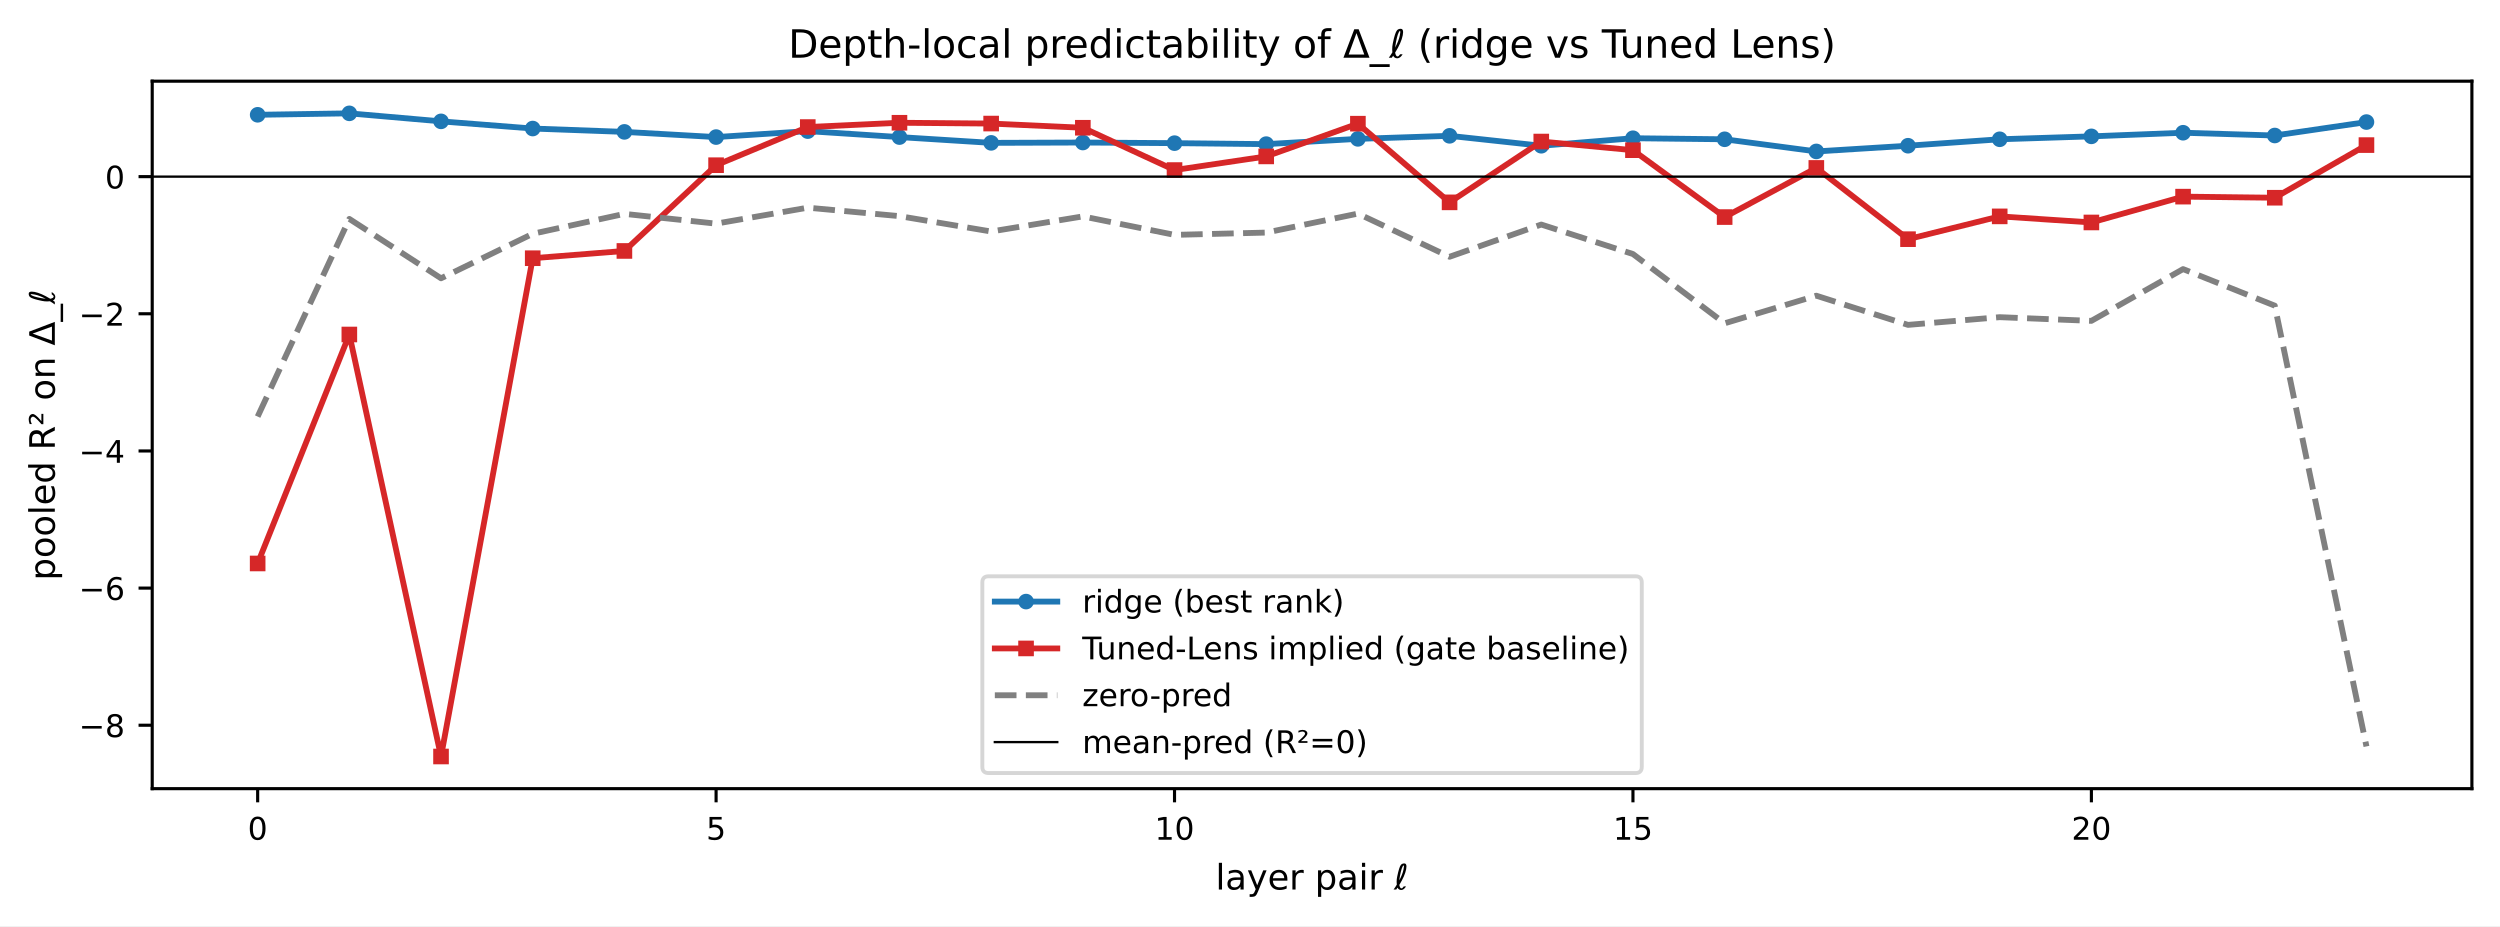
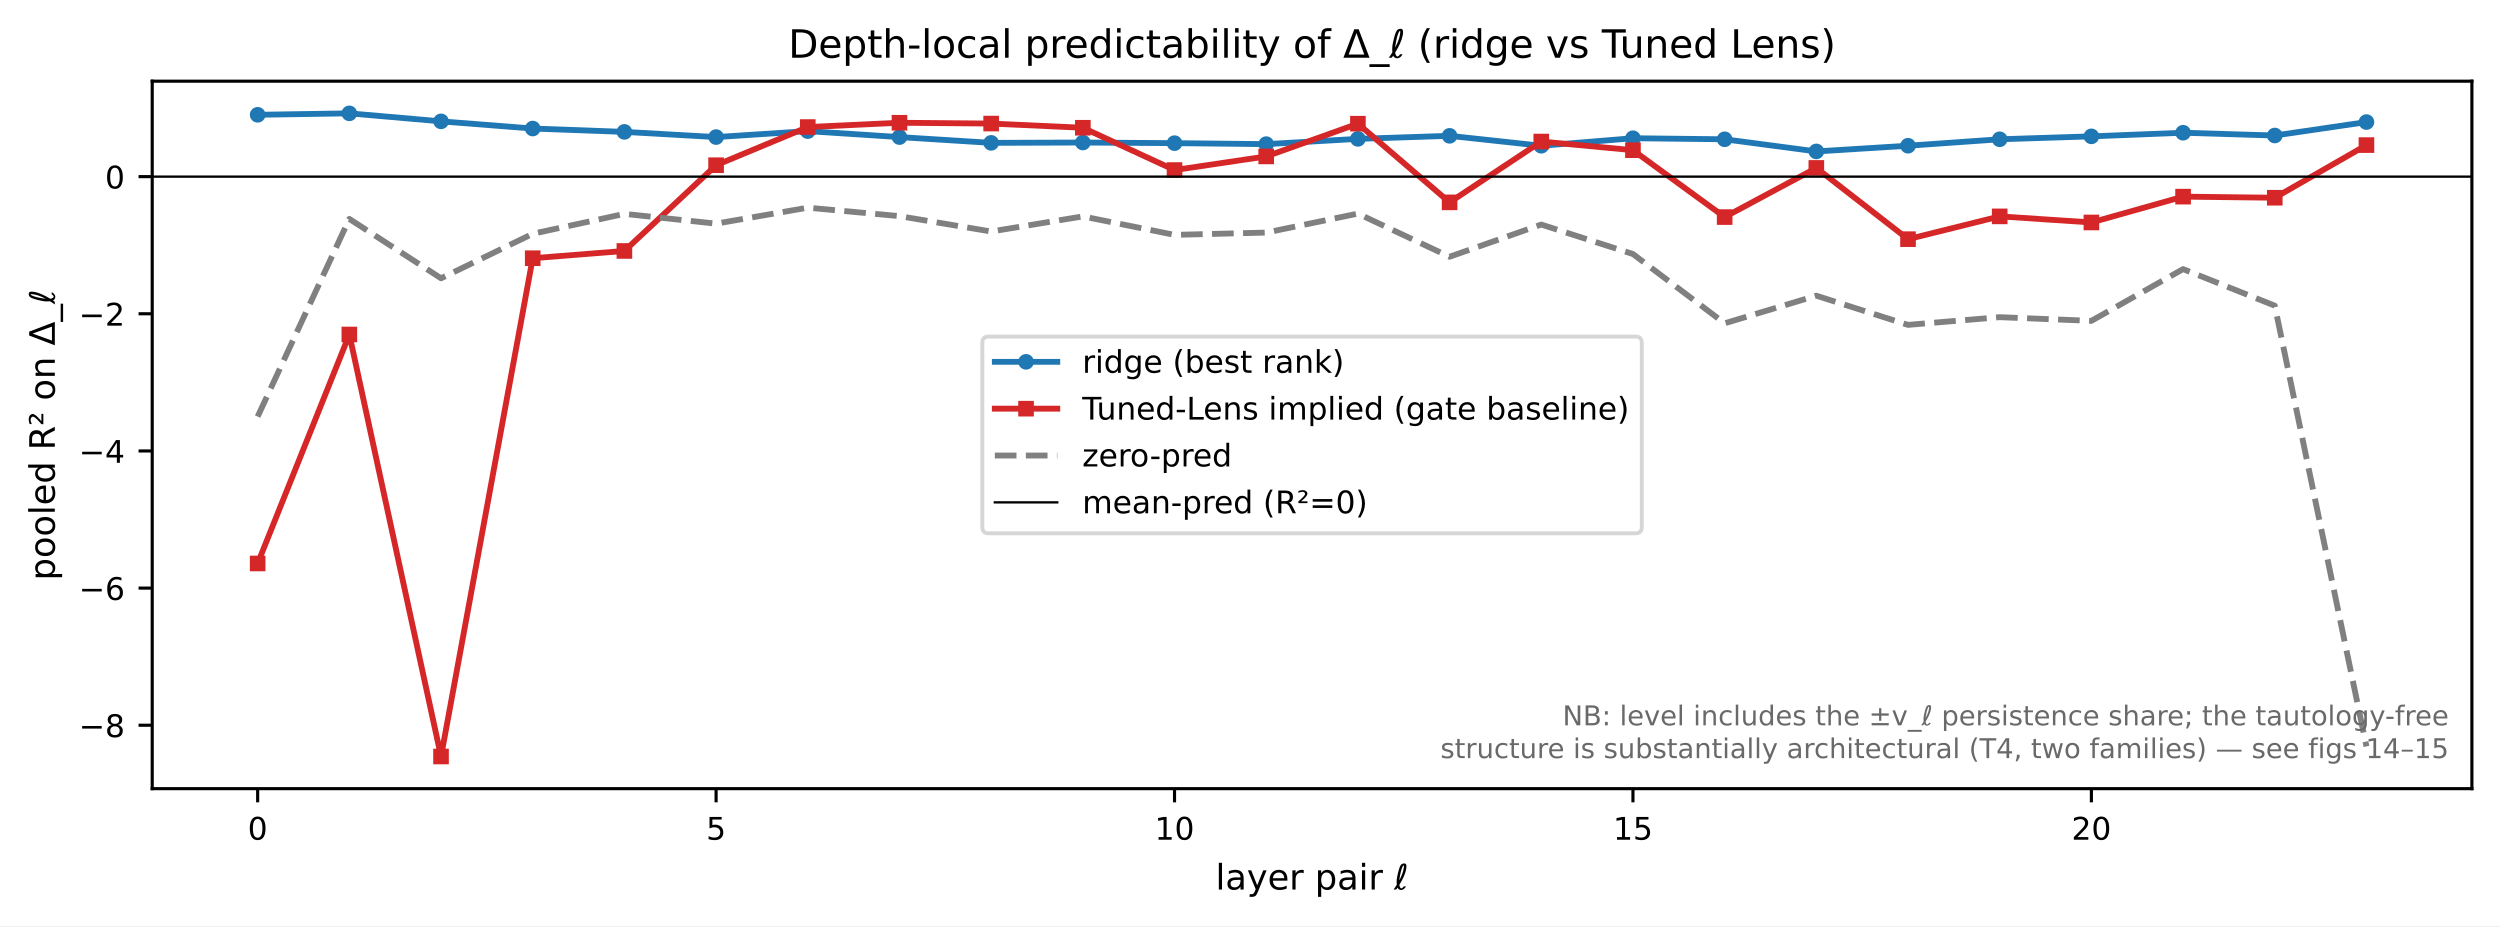
<svg xmlns="http://www.w3.org/2000/svg" xmlns:xlink="http://www.w3.org/1999/xlink" width="640.451pt" height="237.239pt" viewBox="0 0 640.451 237.239" version="1.1">
  <defs>
    <style type="text/css">*{stroke-linejoin: round; stroke-linecap: butt}</style>
  </defs>
  <g id="figure_1">
    <g id="patch_1">
      <path d="M 0 237.239  L 640.451 237.239  L 640.451 0  L 0 0  z " style="fill: #ffffff" />
    </g>
    <g id="axes_1">
      <g id="patch_2">
        <path d="M 38.994 202.039  L 633.251 202.039  L 633.251 20.798  L 38.994 20.798  z " style="fill: #ffffff" />
      </g>
      <g id="matplotlib.axis_1">
        <g id="xtick_1">
          <g id="line2d_1">
            <defs>
              <path id="m513581c044" d="M 0 0  L 0 3.5  " style="stroke: #000000; stroke-width: 0.8" />
            </defs>
            <g>
              <use xlink:href="#m513581c044" x="66.006" y="202.039" style="stroke: #000000; stroke-width: 0.8" />
            </g>
          </g>
          <g id="text_1">
            <text style="font-size: 8px; font-family: 'DejaVu Sans', 'Bitstream Vera Sans', 'Computer Modern Sans Serif', 'Lucida Grande', 'Verdana', 'Geneva', 'Lucid', 'Arial', 'Helvetica', 'Avant Garde', sans-serif; text-anchor: middle" x="66.006" y="215.117" transform="rotate(-0 66.00609 215.1168)">0</text>
          </g>
        </g>
        <g id="xtick_2">
          <g id="line2d_2">
            <g>
              <use xlink:href="#m513581c044" x="183.448" y="202.039" style="stroke: #000000; stroke-width: 0.8" />
            </g>
          </g>
          <g id="text_2">
            <text style="font-size: 8px; font-family: 'DejaVu Sans', 'Bitstream Vera Sans', 'Computer Modern Sans Serif', 'Lucida Grande', 'Verdana', 'Geneva', 'Lucid', 'Arial', 'Helvetica', 'Avant Garde', sans-serif; text-anchor: middle" x="183.448" y="215.117" transform="rotate(-0 183.448 215.1168)">5</text>
          </g>
        </g>
        <g id="xtick_3">
          <g id="line2d_3">
            <g>
              <use xlink:href="#m513581c044" x="300.89" y="202.039" style="stroke: #000000; stroke-width: 0.8" />
            </g>
          </g>
          <g id="text_3">
            <text style="font-size: 8px; font-family: 'DejaVu Sans', 'Bitstream Vera Sans', 'Computer Modern Sans Serif', 'Lucida Grande', 'Verdana', 'Geneva', 'Lucid', 'Arial', 'Helvetica', 'Avant Garde', sans-serif; text-anchor: middle" x="300.89" y="215.117" transform="rotate(-0 300.8899 215.1168)">10</text>
          </g>
        </g>
        <g id="xtick_4">
          <g id="line2d_4">
            <g>
              <use xlink:href="#m513581c044" x="418.332" y="202.039" style="stroke: #000000; stroke-width: 0.8" />
            </g>
          </g>
          <g id="text_4">
            <text style="font-size: 8px; font-family: 'DejaVu Sans', 'Bitstream Vera Sans', 'Computer Modern Sans Serif', 'Lucida Grande', 'Verdana', 'Geneva', 'Lucid', 'Arial', 'Helvetica', 'Avant Garde', sans-serif; text-anchor: middle" x="418.332" y="215.117" transform="rotate(-0 418.3318 215.1168)">15</text>
          </g>
        </g>
        <g id="xtick_5">
          <g id="line2d_5">
            <g>
              <use xlink:href="#m513581c044" x="535.774" y="202.039" style="stroke: #000000; stroke-width: 0.8" />
            </g>
          </g>
          <g id="text_5">
            <text style="font-size: 8px; font-family: 'DejaVu Sans', 'Bitstream Vera Sans', 'Computer Modern Sans Serif', 'Lucida Grande', 'Verdana', 'Geneva', 'Lucid', 'Arial', 'Helvetica', 'Avant Garde', sans-serif; text-anchor: middle" x="535.774" y="215.117" transform="rotate(-0 535.7737 215.1168)">20</text>
          </g>
        </g>
        <g id="text_6">
          <text style="font-size: 9px; font-family: 'DejaVu Sans', 'Bitstream Vera Sans', 'Computer Modern Sans Serif', 'Lucida Grande', 'Verdana', 'Geneva', 'Lucid', 'Arial', 'Helvetica', 'Avant Garde', sans-serif; text-anchor: middle" x="336.122" y="227.877" transform="rotate(-0 336.1225 227.8773)">layer pair ℓ</text>
        </g>
      </g>
      <g id="matplotlib.axis_2">
        <g id="ytick_1">
          <g id="line2d_6">
            <defs>
              <path id="m32dd1cf0d6" d="M 0 0  L -3.5 0  " style="stroke: #000000; stroke-width: 0.8" />
            </defs>
            <g>
              <use xlink:href="#m32dd1cf0d6" x="38.994" y="185.794" style="stroke: #000000; stroke-width: 0.8" />
            </g>
          </g>
          <g id="text_7">
            <text style="font-size: 8px; font-family: 'DejaVu Sans', 'Bitstream Vera Sans', 'Computer Modern Sans Serif', 'Lucida Grande', 'Verdana', 'Geneva', 'Lucid', 'Arial', 'Helvetica', 'Avant Garde', sans-serif; text-anchor: end" x="31.994" y="188.833" transform="rotate(-0 31.99445 188.8332)">−8</text>
          </g>
        </g>
        <g id="ytick_2">
          <g id="line2d_7">
            <g>
              <use xlink:href="#m32dd1cf0d6" x="38.994" y="150.658" style="stroke: #000000; stroke-width: 0.8" />
            </g>
          </g>
          <g id="text_8">
            <text style="font-size: 8px; font-family: 'DejaVu Sans', 'Bitstream Vera Sans', 'Computer Modern Sans Serif', 'Lucida Grande', 'Verdana', 'Geneva', 'Lucid', 'Arial', 'Helvetica', 'Avant Garde', sans-serif; text-anchor: end" x="31.994" y="153.697" transform="rotate(-0 31.99445 153.6975)">−6</text>
          </g>
        </g>
        <g id="ytick_3">
          <g id="line2d_8">
            <g>
              <use xlink:href="#m32dd1cf0d6" x="38.994" y="115.523" style="stroke: #000000; stroke-width: 0.8" />
            </g>
          </g>
          <g id="text_9">
            <text style="font-size: 8px; font-family: 'DejaVu Sans', 'Bitstream Vera Sans', 'Computer Modern Sans Serif', 'Lucida Grande', 'Verdana', 'Geneva', 'Lucid', 'Arial', 'Helvetica', 'Avant Garde', sans-serif; text-anchor: end" x="31.994" y="118.562" transform="rotate(-0 31.99445 118.5618)">−4</text>
          </g>
        </g>
        <g id="ytick_4">
          <g id="line2d_9">
            <g>
              <use xlink:href="#m32dd1cf0d6" x="38.994" y="80.387" style="stroke: #000000; stroke-width: 0.8" />
            </g>
          </g>
          <g id="text_10">
            <text style="font-size: 8px; font-family: 'DejaVu Sans', 'Bitstream Vera Sans', 'Computer Modern Sans Serif', 'Lucida Grande', 'Verdana', 'Geneva', 'Lucid', 'Arial', 'Helvetica', 'Avant Garde', sans-serif; text-anchor: end" x="31.994" y="83.426" transform="rotate(-0 31.99445 83.42606)">−2</text>
          </g>
        </g>
        <g id="ytick_5">
          <g id="line2d_10">
            <g>
              <use xlink:href="#m32dd1cf0d6" x="38.994" y="45.251" style="stroke: #000000; stroke-width: 0.8" />
            </g>
          </g>
          <g id="text_11">
            <text style="font-size: 8px; font-family: 'DejaVu Sans', 'Bitstream Vera Sans', 'Computer Modern Sans Serif', 'Lucida Grande', 'Verdana', 'Geneva', 'Lucid', 'Arial', 'Helvetica', 'Avant Garde', sans-serif; text-anchor: end" x="31.994" y="48.29" transform="rotate(-0 31.99445 48.29036)">0</text>
          </g>
        </g>
        <g id="text_12">
          <text style="font-size: 9px; font-family: 'DejaVu Sans', 'Bitstream Vera Sans', 'Computer Modern Sans Serif', 'Lucida Grande', 'Verdana', 'Geneva', 'Lucid', 'Arial', 'Helvetica', 'Avant Garde', sans-serif; text-anchor: middle" x="14.039" y="111.419" transform="rotate(-90 14.03859 111.4186)">pooled R² on Δ_ℓ</text>
        </g>
      </g>
      <g id="line2d_11">
        <path d="M 66.006 29.408  L 89.494 29.037  L 112.983 31.09  L 136.471 32.93  L 159.96 33.786  L 183.448 35.116  L 206.936 33.59  L 230.425 35.118  L 253.913 36.599  L 277.402 36.511  L 300.89 36.672  L 324.378 36.923  L 347.867 35.574  L 371.355 34.797  L 394.843 37.339  L 418.332 35.413  L 441.82 35.68  L 465.309 38.792  L 488.797 37.332  L 512.285 35.68  L 535.774 34.933  L 559.262 34.005  L 582.751 34.714  L 606.239 31.269  " clip-path="url(#p5f672f05b0)" style="fill: none; stroke: #1f77b4; stroke-width: 1.5; stroke-linecap: square" />
        <defs>
          <path id="m90694f6f35" d="M 0 1.5  C 0.398 1.5 0.779 1.342 1.061 1.061  C 1.342 0.779 1.5 0.398 1.5 0  C 1.5 -0.398 1.342 -0.779 1.061 -1.061  C 0.779 -1.342 0.398 -1.5 0 -1.5  C -0.398 -1.5 -0.779 -1.342 -1.061 -1.061  C -1.342 -0.779 -1.5 -0.398 -1.5 0  C -1.5 0.398 -1.342 0.779 -1.061 1.061  C -0.779 1.342 -0.398 1.5 0 1.5  z " style="stroke: #1f77b4" />
        </defs>
        <g clip-path="url(#p5f672f05b0)">
          <use xlink:href="#m90694f6f35" x="66.006" y="29.408" style="fill: #1f77b4; stroke: #1f77b4" />
          <use xlink:href="#m90694f6f35" x="89.494" y="29.037" style="fill: #1f77b4; stroke: #1f77b4" />
          <use xlink:href="#m90694f6f35" x="112.983" y="31.09" style="fill: #1f77b4; stroke: #1f77b4" />
          <use xlink:href="#m90694f6f35" x="136.471" y="32.93" style="fill: #1f77b4; stroke: #1f77b4" />
          <use xlink:href="#m90694f6f35" x="159.96" y="33.786" style="fill: #1f77b4; stroke: #1f77b4" />
          <use xlink:href="#m90694f6f35" x="183.448" y="35.116" style="fill: #1f77b4; stroke: #1f77b4" />
          <use xlink:href="#m90694f6f35" x="206.936" y="33.59" style="fill: #1f77b4; stroke: #1f77b4" />
          <use xlink:href="#m90694f6f35" x="230.425" y="35.118" style="fill: #1f77b4; stroke: #1f77b4" />
          <use xlink:href="#m90694f6f35" x="253.913" y="36.599" style="fill: #1f77b4; stroke: #1f77b4" />
          <use xlink:href="#m90694f6f35" x="277.402" y="36.511" style="fill: #1f77b4; stroke: #1f77b4" />
          <use xlink:href="#m90694f6f35" x="300.89" y="36.672" style="fill: #1f77b4; stroke: #1f77b4" />
          <use xlink:href="#m90694f6f35" x="324.378" y="36.923" style="fill: #1f77b4; stroke: #1f77b4" />
          <use xlink:href="#m90694f6f35" x="347.867" y="35.574" style="fill: #1f77b4; stroke: #1f77b4" />
          <use xlink:href="#m90694f6f35" x="371.355" y="34.797" style="fill: #1f77b4; stroke: #1f77b4" />
          <use xlink:href="#m90694f6f35" x="394.843" y="37.339" style="fill: #1f77b4; stroke: #1f77b4" />
          <use xlink:href="#m90694f6f35" x="418.332" y="35.413" style="fill: #1f77b4; stroke: #1f77b4" />
          <use xlink:href="#m90694f6f35" x="441.82" y="35.68" style="fill: #1f77b4; stroke: #1f77b4" />
          <use xlink:href="#m90694f6f35" x="465.309" y="38.792" style="fill: #1f77b4; stroke: #1f77b4" />
          <use xlink:href="#m90694f6f35" x="488.797" y="37.332" style="fill: #1f77b4; stroke: #1f77b4" />
          <use xlink:href="#m90694f6f35" x="512.285" y="35.68" style="fill: #1f77b4; stroke: #1f77b4" />
          <use xlink:href="#m90694f6f35" x="535.774" y="34.933" style="fill: #1f77b4; stroke: #1f77b4" />
          <use xlink:href="#m90694f6f35" x="559.262" y="34.005" style="fill: #1f77b4; stroke: #1f77b4" />
          <use xlink:href="#m90694f6f35" x="582.751" y="34.714" style="fill: #1f77b4; stroke: #1f77b4" />
          <use xlink:href="#m90694f6f35" x="606.239" y="31.269" style="fill: #1f77b4; stroke: #1f77b4" />
        </g>
      </g>
      <g id="line2d_12">
        <path d="M 66.006 144.351  L 89.494 85.692  L 112.983 193.8  L 136.471 66.15  L 159.96 64.289  L 183.448 42.322  L 206.936 32.548  L 230.425 31.448  L 253.913 31.654  L 277.402 32.728  L 300.89 43.565  L 324.378 40.069  L 347.867 31.686  L 371.355 51.839  L 394.843 36.259  L 418.332 38.475  L 441.82 55.609  L 465.309 43.02  L 488.797 61.272  L 512.285 55.431  L 535.774 56.991  L 559.262 50.376  L 582.751 50.656  L 606.239 37.17  " clip-path="url(#p5f672f05b0)" style="fill: none; stroke: #d62728; stroke-width: 1.5; stroke-linecap: square" />
        <defs>
          <path id="m66d4edab4d" d="M -1.5 1.5  L 1.5 1.5  L 1.5 -1.5  L -1.5 -1.5  z " style="stroke: #d62728; stroke-linejoin: miter" />
        </defs>
        <g clip-path="url(#p5f672f05b0)">
          <use xlink:href="#m66d4edab4d" x="66.006" y="144.351" style="fill: #d62728; stroke: #d62728; stroke-linejoin: miter" />
          <use xlink:href="#m66d4edab4d" x="89.494" y="85.692" style="fill: #d62728; stroke: #d62728; stroke-linejoin: miter" />
          <use xlink:href="#m66d4edab4d" x="112.983" y="193.8" style="fill: #d62728; stroke: #d62728; stroke-linejoin: miter" />
          <use xlink:href="#m66d4edab4d" x="136.471" y="66.15" style="fill: #d62728; stroke: #d62728; stroke-linejoin: miter" />
          <use xlink:href="#m66d4edab4d" x="159.96" y="64.289" style="fill: #d62728; stroke: #d62728; stroke-linejoin: miter" />
          <use xlink:href="#m66d4edab4d" x="183.448" y="42.322" style="fill: #d62728; stroke: #d62728; stroke-linejoin: miter" />
          <use xlink:href="#m66d4edab4d" x="206.936" y="32.548" style="fill: #d62728; stroke: #d62728; stroke-linejoin: miter" />
          <use xlink:href="#m66d4edab4d" x="230.425" y="31.448" style="fill: #d62728; stroke: #d62728; stroke-linejoin: miter" />
          <use xlink:href="#m66d4edab4d" x="253.913" y="31.654" style="fill: #d62728; stroke: #d62728; stroke-linejoin: miter" />
          <use xlink:href="#m66d4edab4d" x="277.402" y="32.728" style="fill: #d62728; stroke: #d62728; stroke-linejoin: miter" />
          <use xlink:href="#m66d4edab4d" x="300.89" y="43.565" style="fill: #d62728; stroke: #d62728; stroke-linejoin: miter" />
          <use xlink:href="#m66d4edab4d" x="324.378" y="40.069" style="fill: #d62728; stroke: #d62728; stroke-linejoin: miter" />
          <use xlink:href="#m66d4edab4d" x="347.867" y="31.686" style="fill: #d62728; stroke: #d62728; stroke-linejoin: miter" />
          <use xlink:href="#m66d4edab4d" x="371.355" y="51.839" style="fill: #d62728; stroke: #d62728; stroke-linejoin: miter" />
          <use xlink:href="#m66d4edab4d" x="394.843" y="36.259" style="fill: #d62728; stroke: #d62728; stroke-linejoin: miter" />
          <use xlink:href="#m66d4edab4d" x="418.332" y="38.475" style="fill: #d62728; stroke: #d62728; stroke-linejoin: miter" />
          <use xlink:href="#m66d4edab4d" x="441.82" y="55.609" style="fill: #d62728; stroke: #d62728; stroke-linejoin: miter" />
          <use xlink:href="#m66d4edab4d" x="465.309" y="43.02" style="fill: #d62728; stroke: #d62728; stroke-linejoin: miter" />
          <use xlink:href="#m66d4edab4d" x="488.797" y="61.272" style="fill: #d62728; stroke: #d62728; stroke-linejoin: miter" />
          <use xlink:href="#m66d4edab4d" x="512.285" y="55.431" style="fill: #d62728; stroke: #d62728; stroke-linejoin: miter" />
          <use xlink:href="#m66d4edab4d" x="535.774" y="56.991" style="fill: #d62728; stroke: #d62728; stroke-linejoin: miter" />
          <use xlink:href="#m66d4edab4d" x="559.262" y="50.376" style="fill: #d62728; stroke: #d62728; stroke-linejoin: miter" />
          <use xlink:href="#m66d4edab4d" x="582.751" y="50.656" style="fill: #d62728; stroke: #d62728; stroke-linejoin: miter" />
          <use xlink:href="#m66d4edab4d" x="606.239" y="37.17" style="fill: #d62728; stroke: #d62728; stroke-linejoin: miter" />
        </g>
      </g>
      <g id="line2d_13">
        <path d="M 66.006 106.722  L 89.494 56.081  L 112.983 71.292  L 136.471 59.888  L 159.96 54.789  L 183.448 57.291  L 206.936 53.201  L 230.425 55.368  L 253.913 59.306  L 277.402 55.437  L 300.89 60.17  L 324.378 59.582  L 347.867 54.722  L 371.355 65.777  L 394.843 57.524  L 418.332 65.078  L 441.82 82.826  L 465.309 75.751  L 488.797 83.228  L 512.285 81.254  L 535.774 82.197  L 559.262 68.936  L 582.751 78.305  L 606.239 191.22  " clip-path="url(#p5f672f05b0)" style="fill: none; stroke-dasharray: 5.55,2.4; stroke-dashoffset: 0; stroke: #808080; stroke-width: 1.5" />
      </g>
      <g id="line2d_14">
        <path d="M 38.994 45.251  L 633.251 45.251  " clip-path="url(#p5f672f05b0)" style="fill: none; stroke: #000000; stroke-width: 0.6; stroke-linecap: square" />
      </g>
      <g id="patch_3">
        <path d="M 38.994 202.039  L 38.994 20.798  " style="fill: none; stroke: #000000; stroke-width: 0.8; stroke-linejoin: miter; stroke-linecap: square" />
      </g>
      <g id="patch_4">
        <path d="M 633.251 202.039  L 633.251 20.798  " style="fill: none; stroke: #000000; stroke-width: 0.8; stroke-linejoin: miter; stroke-linecap: square" />
      </g>
      <g id="patch_5">
        <path d="M 38.994 202.039  L 633.251 202.039  " style="fill: none; stroke: #000000; stroke-width: 0.8; stroke-linejoin: miter; stroke-linecap: square" />
      </g>
      <g id="patch_6">
        <path d="M 38.994 20.798  L 633.251 20.798  " style="fill: none; stroke: #000000; stroke-width: 0.8; stroke-linejoin: miter; stroke-linecap: square" />
      </g>
      <g id="text_13">
+         <text style="font-size: 7px; font-family: 'DejaVu Sans', 'Bitstream Vera Sans', 'Computer Modern Sans Serif', 'Lucida Grande', 'Verdana', 'Geneva', 'Lucid', 'Arial', 'Helvetica', 'Avant Garde', sans-serif; fill: #696969" transform="translate(400.2925 185.8172)">NB: level includes the ±v_ℓ persistence share; the tautology-free</text>
+         <text style="font-size: 7px; font-family: 'DejaVu Sans', 'Bitstream Vera Sans', 'Computer Modern Sans Serif', 'Lucida Grande', 'Verdana', 'Geneva', 'Lucid', 'Arial', 'Helvetica', 'Avant Garde', sans-serif; fill: #696969" transform="translate(369.0112 194.2191)">structure is substantially architectural (T4, two families) — see figs 14–15</text>
+       </g>
+       <g id="text_14">
        <text style="font-size: 10px; font-family: 'DejaVu Sans', 'Bitstream Vera Sans', 'Computer Modern Sans Serif', 'Lucida Grande', 'Verdana', 'Geneva', 'Lucid', 'Arial', 'Helvetica', 'Avant Garde', sans-serif; text-anchor: middle" x="336.122" y="14.798" transform="rotate(-0 336.1225 14.79844)">Depth-local predictability of Δ_ℓ (ridge vs Tuned Lens)</text>
      </g>
      <g id="legend_1">
        <g id="patch_7">
-           <path d="M 253.255 198.039  L 418.99 198.039  Q 420.59 198.039 420.59 196.439  L 420.59 149.236  Q 420.59 147.636 418.99 147.636  L 253.255 147.636  Q 251.655 147.636 251.655 149.236  L 251.655 196.439  Q 251.655 198.039 253.255 198.039  z " style="fill: #ffffff; opacity: 0.8; stroke: #cccccc; stroke-linejoin: miter" />
+           <path d="M 253.255 136.62  L 418.99 136.62  Q 420.59 136.62 420.59 135.02  L 420.59 87.817  Q 420.59 86.217 418.99 86.217  L 253.255 86.217  Q 251.655 86.217 251.655 87.817  L 251.655 135.02  Q 251.655 136.62 253.255 136.62  z " style="fill: #ffffff; opacity: 0.8; stroke: #cccccc; stroke-linejoin: miter" />
        </g>
        <g id="line2d_15">
-           <path d="M 254.855 154.115  L 262.855 154.115  L 270.855 154.115  " style="fill: none; stroke: #1f77b4; stroke-width: 1.5; stroke-linecap: square" />
+           <path d="M 254.855 92.696  L 262.855 92.696  L 270.855 92.696  " style="fill: none; stroke: #1f77b4; stroke-width: 1.5; stroke-linecap: square" />
          <g>
-             <use xlink:href="#m90694f6f35" x="262.855" y="154.115" style="fill: #1f77b4; stroke: #1f77b4" />
-           </g>
-         </g>
-         <g id="text_14">
-           <text style="font-size: 8px; font-family: 'DejaVu Sans', 'Bitstream Vera Sans', 'Computer Modern Sans Serif', 'Lucida Grande', 'Verdana', 'Geneva', 'Lucid', 'Arial', 'Helvetica', 'Avant Garde', sans-serif; text-anchor: start" x="277.255" y="156.915" transform="rotate(-0 277.255 156.9149)">ridge (best rank)</text>
+             <use xlink:href="#m90694f6f35" x="262.855" y="92.696" style="fill: #1f77b4; stroke: #1f77b4" />
+           </g>
+         </g>
+         <g id="text_15">
+           <text style="font-size: 8px; font-family: 'DejaVu Sans', 'Bitstream Vera Sans', 'Computer Modern Sans Serif', 'Lucida Grande', 'Verdana', 'Geneva', 'Lucid', 'Arial', 'Helvetica', 'Avant Garde', sans-serif; text-anchor: start" x="277.255" y="95.496" transform="rotate(-0 277.255 95.49605)">ridge (best rank)</text>
        </g>
        <g id="line2d_16">
-           <path d="M 254.855 166.116  L 262.855 166.116  L 270.855 166.116  " style="fill: none; stroke: #d62728; stroke-width: 1.5; stroke-linecap: square" />
+           <path d="M 254.855 104.697  L 262.855 104.697  L 270.855 104.697  " style="fill: none; stroke: #d62728; stroke-width: 1.5; stroke-linecap: square" />
          <g>
-             <use xlink:href="#m66d4edab4d" x="262.855" y="166.116" style="fill: #d62728; stroke: #d62728; stroke-linejoin: miter" />
-           </g>
-         </g>
-         <g id="text_15">
-           <text style="font-size: 8px; font-family: 'DejaVu Sans', 'Bitstream Vera Sans', 'Computer Modern Sans Serif', 'Lucida Grande', 'Verdana', 'Geneva', 'Lucid', 'Arial', 'Helvetica', 'Avant Garde', sans-serif; text-anchor: start" x="277.255" y="168.916" transform="rotate(-0 277.255 168.9155)">Tuned-Lens implied (gate baseline)</text>
+             <use xlink:href="#m66d4edab4d" x="262.855" y="104.697" style="fill: #d62728; stroke: #d62728; stroke-linejoin: miter" />
+           </g>
+         </g>
+         <g id="text_16">
+           <text style="font-size: 8px; font-family: 'DejaVu Sans', 'Bitstream Vera Sans', 'Computer Modern Sans Serif', 'Lucida Grande', 'Verdana', 'Geneva', 'Lucid', 'Arial', 'Helvetica', 'Avant Garde', sans-serif; text-anchor: start" x="277.255" y="107.497" transform="rotate(-0 277.255 107.4967)">Tuned-Lens implied (gate baseline)</text>
        </g>
        <g id="line2d_17">
-           <path d="M 254.855 178.116  L 262.855 178.116  L 270.855 178.116  " style="fill: none; stroke-dasharray: 5.55,2.4; stroke-dashoffset: 0; stroke: #808080; stroke-width: 1.5" />
-         </g>
-         <g id="text_16">
-           <text style="font-size: 8px; font-family: 'DejaVu Sans', 'Bitstream Vera Sans', 'Computer Modern Sans Serif', 'Lucida Grande', 'Verdana', 'Geneva', 'Lucid', 'Arial', 'Helvetica', 'Avant Garde', sans-serif; text-anchor: start" x="277.255" y="180.916" transform="rotate(-0 277.255 180.9162)">zero-pred</text>
+           <path d="M 254.855 116.697  L 262.855 116.697  L 270.855 116.697  " style="fill: none; stroke-dasharray: 5.55,2.4; stroke-dashoffset: 0; stroke: #808080; stroke-width: 1.5" />
+         </g>
+         <g id="text_17">
+           <text style="font-size: 8px; font-family: 'DejaVu Sans', 'Bitstream Vera Sans', 'Computer Modern Sans Serif', 'Lucida Grande', 'Verdana', 'Geneva', 'Lucid', 'Arial', 'Helvetica', 'Avant Garde', sans-serif; text-anchor: start" x="277.255" y="119.497" transform="rotate(-0 277.255 119.4973)">zero-pred</text>
        </g>
        <g id="line2d_18">
-           <path d="M 254.855 190.117  L 262.855 190.117  L 270.855 190.117  " style="fill: none; stroke: #000000; stroke-width: 0.6; stroke-linecap: square" />
-         </g>
-         <g id="text_17">
-           <text style="font-size: 8px; font-family: 'DejaVu Sans', 'Bitstream Vera Sans', 'Computer Modern Sans Serif', 'Lucida Grande', 'Verdana', 'Geneva', 'Lucid', 'Arial', 'Helvetica', 'Avant Garde', sans-serif; text-anchor: start" x="277.255" y="192.917" transform="rotate(-0 277.255 192.9168)">mean-pred (R²=0)</text>
+           <path d="M 254.855 128.698  L 262.855 128.698  L 270.855 128.698  " style="fill: none; stroke: #000000; stroke-width: 0.6; stroke-linecap: square" />
+         </g>
+         <g id="text_18">
+           <text style="font-size: 8px; font-family: 'DejaVu Sans', 'Bitstream Vera Sans', 'Computer Modern Sans Serif', 'Lucida Grande', 'Verdana', 'Geneva', 'Lucid', 'Arial', 'Helvetica', 'Avant Garde', sans-serif; text-anchor: start" x="277.255" y="131.498" transform="rotate(-0 277.255 131.4979)">mean-pred (R²=0)</text>
        </g>
      </g>
    </g>
  </g>
  <defs>
    <clipPath id="p5f672f05b0">
      <rect x="38.994" y="20.798" width="594.256" height="181.24" />
    </clipPath>
  </defs>
</svg>
